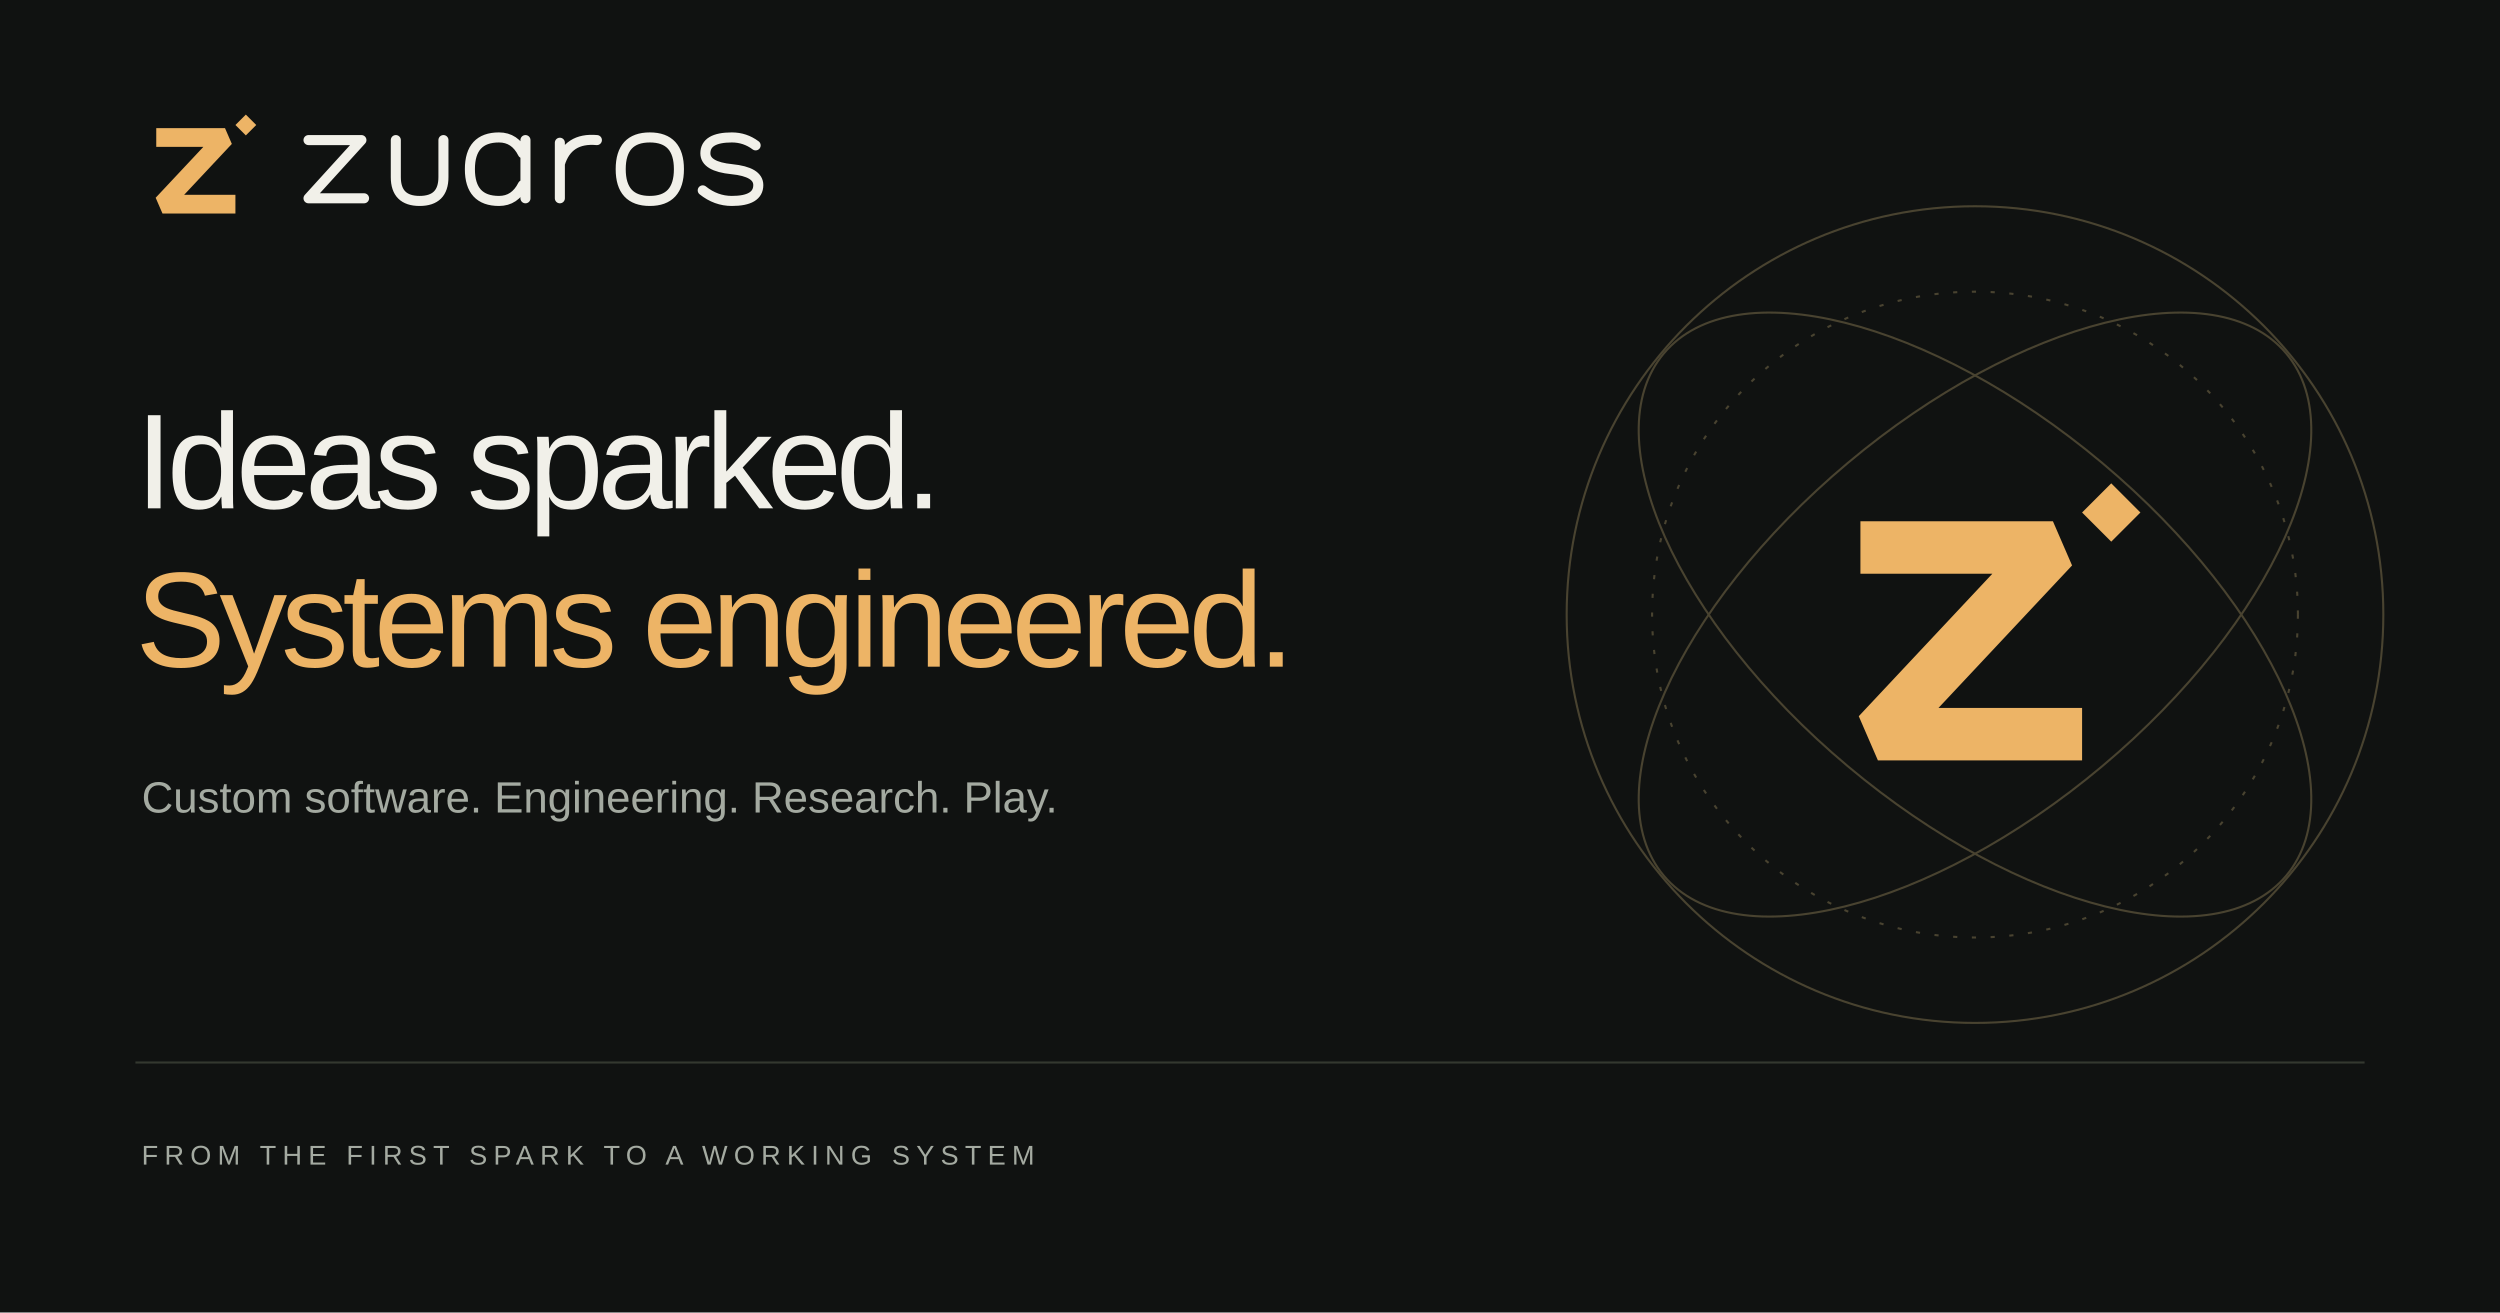
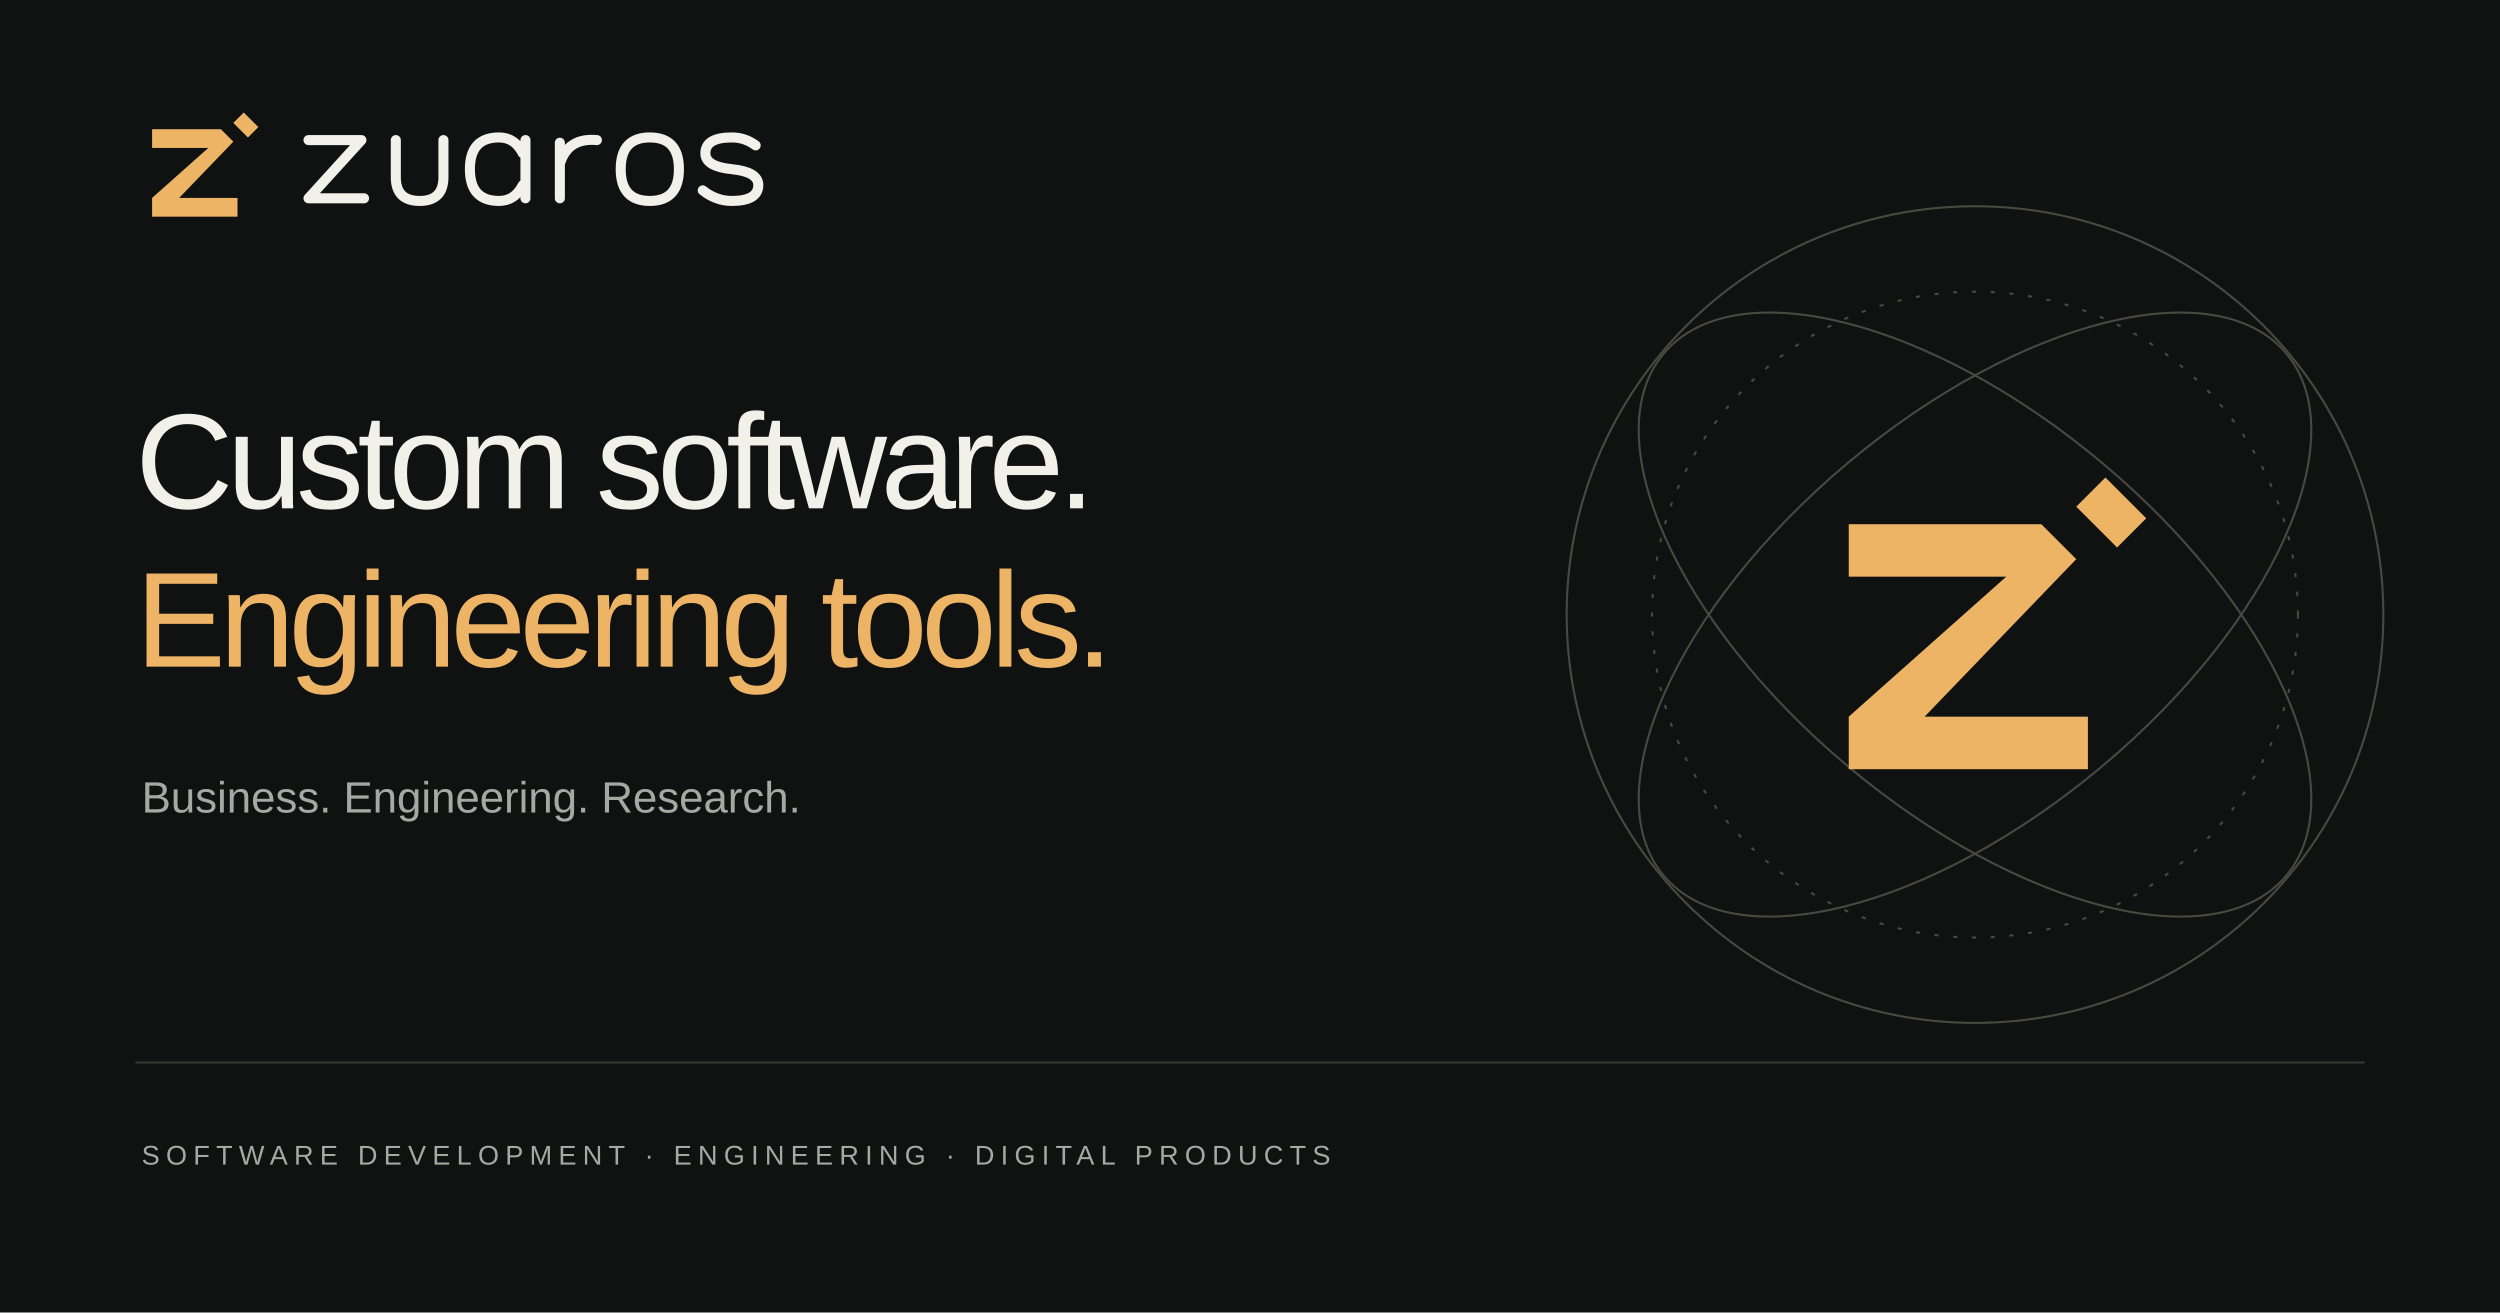
<svg xmlns="http://www.w3.org/2000/svg" viewBox="0 0 1200 630" width="1200" height="630">
  <rect width="1200" height="630" fill="#101211" />
  <g transform="translate(65 50)">
    <g color="#edb466">
-       <path d="M10 16H43L13 48H48" fill="none" stroke="currentColor" stroke-width="9" stroke-linejoin="bevel" />
-       <path d="m53 5 5 5-5 5-5-5Z" fill="currentColor" />
+       <path d="M8 12H41L47 18L21 45H49V54H8V45L35 21H8Z" fill="currentColor" />
+       <path d="M47 9L52 4L59 11L54 16Z" fill="currentColor" />
    </g>
    <g color="#f1f0e9" transform="translate(78 2) scale(1.27)">
      <g fill="none" stroke="currentColor" stroke-width="3.8" stroke-linecap="round" stroke-linejoin="round">
        <path d="M4 12h20L4 34h21M37 12v14q0 9 9 9t9-9V12M86 34V12M85 17q-3-6-9-6-11 0-11 12t11 12q6 0 9-6M99 34V13m0 8q3-10 14-9M133 11q-11 0-11 12t11 12q11 0 11-12t-11-12ZM173 14q-4-3-9-3-10 0-10 6 0 5 10 6t10 6q0 6-10 6-6 0-11-4" />
      </g>
    </g>
  </g>
-   <g fill="none" stroke="#494330">
+   <g fill="none" stroke="#4a4940">
    <circle cx="948" cy="295" r="196" />
    <circle cx="948" cy="295" r="155" stroke-dasharray="2 7" />
    <ellipse cx="948" cy="295" rx="195" ry="95" transform="rotate(-40 948 295)" />
    <ellipse cx="948" cy="295" rx="195" ry="95" transform="rotate(40 948 295)" />
  </g>
  <g color="#edb466" transform="translate(865 218) scale(2.8)">
-     <path d="M10 16H43L13 48H48" fill="none" stroke="currentColor" stroke-width="9" stroke-linejoin="bevel" />
-     <path d="m53 5 5 5-5 5-5-5Z" fill="currentColor" />
+     <path d="M8 12H41L47 18L21 45H49V54H8V45L35 21H8Z" fill="currentColor" />
+     <path d="M47 9L52 4L59 11L54 16Z" fill="currentColor" />
  </g>
  <g font-family="Arial, sans-serif">
-     <text x="65" y="244" font-size="65" letter-spacing="-3" fill="#f1f0e9">Ideas sparked.</text>
-     <text x="65" y="320" font-size="65" letter-spacing="-3" fill="#edb466">Systems engineered.</text>
-     <text x="68" y="390" font-size="21" fill="#a4aaa1">Custom software. Engineering. Research. Play.</text>
-     <text x="68" y="559" font-size="13" letter-spacing="3" fill="#a4aaa1">FROM THE FIRST SPARK TO A WORKING SYSTEM</text>
+     <text x="65" y="244" font-size="65" letter-spacing="-3" fill="#f1f0e9">Custom software.</text>
+     <text x="65" y="320" font-size="65" letter-spacing="-3" fill="#edb466">Engineering tools.</text>
+     <text x="68" y="390" font-size="21" fill="#a4aaa1">Business. Engineering. Research.</text>
+     <text x="68" y="559" font-size="13" letter-spacing="3" fill="#a4aaa1">SOFTWARE DEVELOPMENT · ENGINEERING · DIGITAL PRODUCTS</text>
  </g>
  <path d="M65 510h1070" stroke="#34382f" />
</svg>
